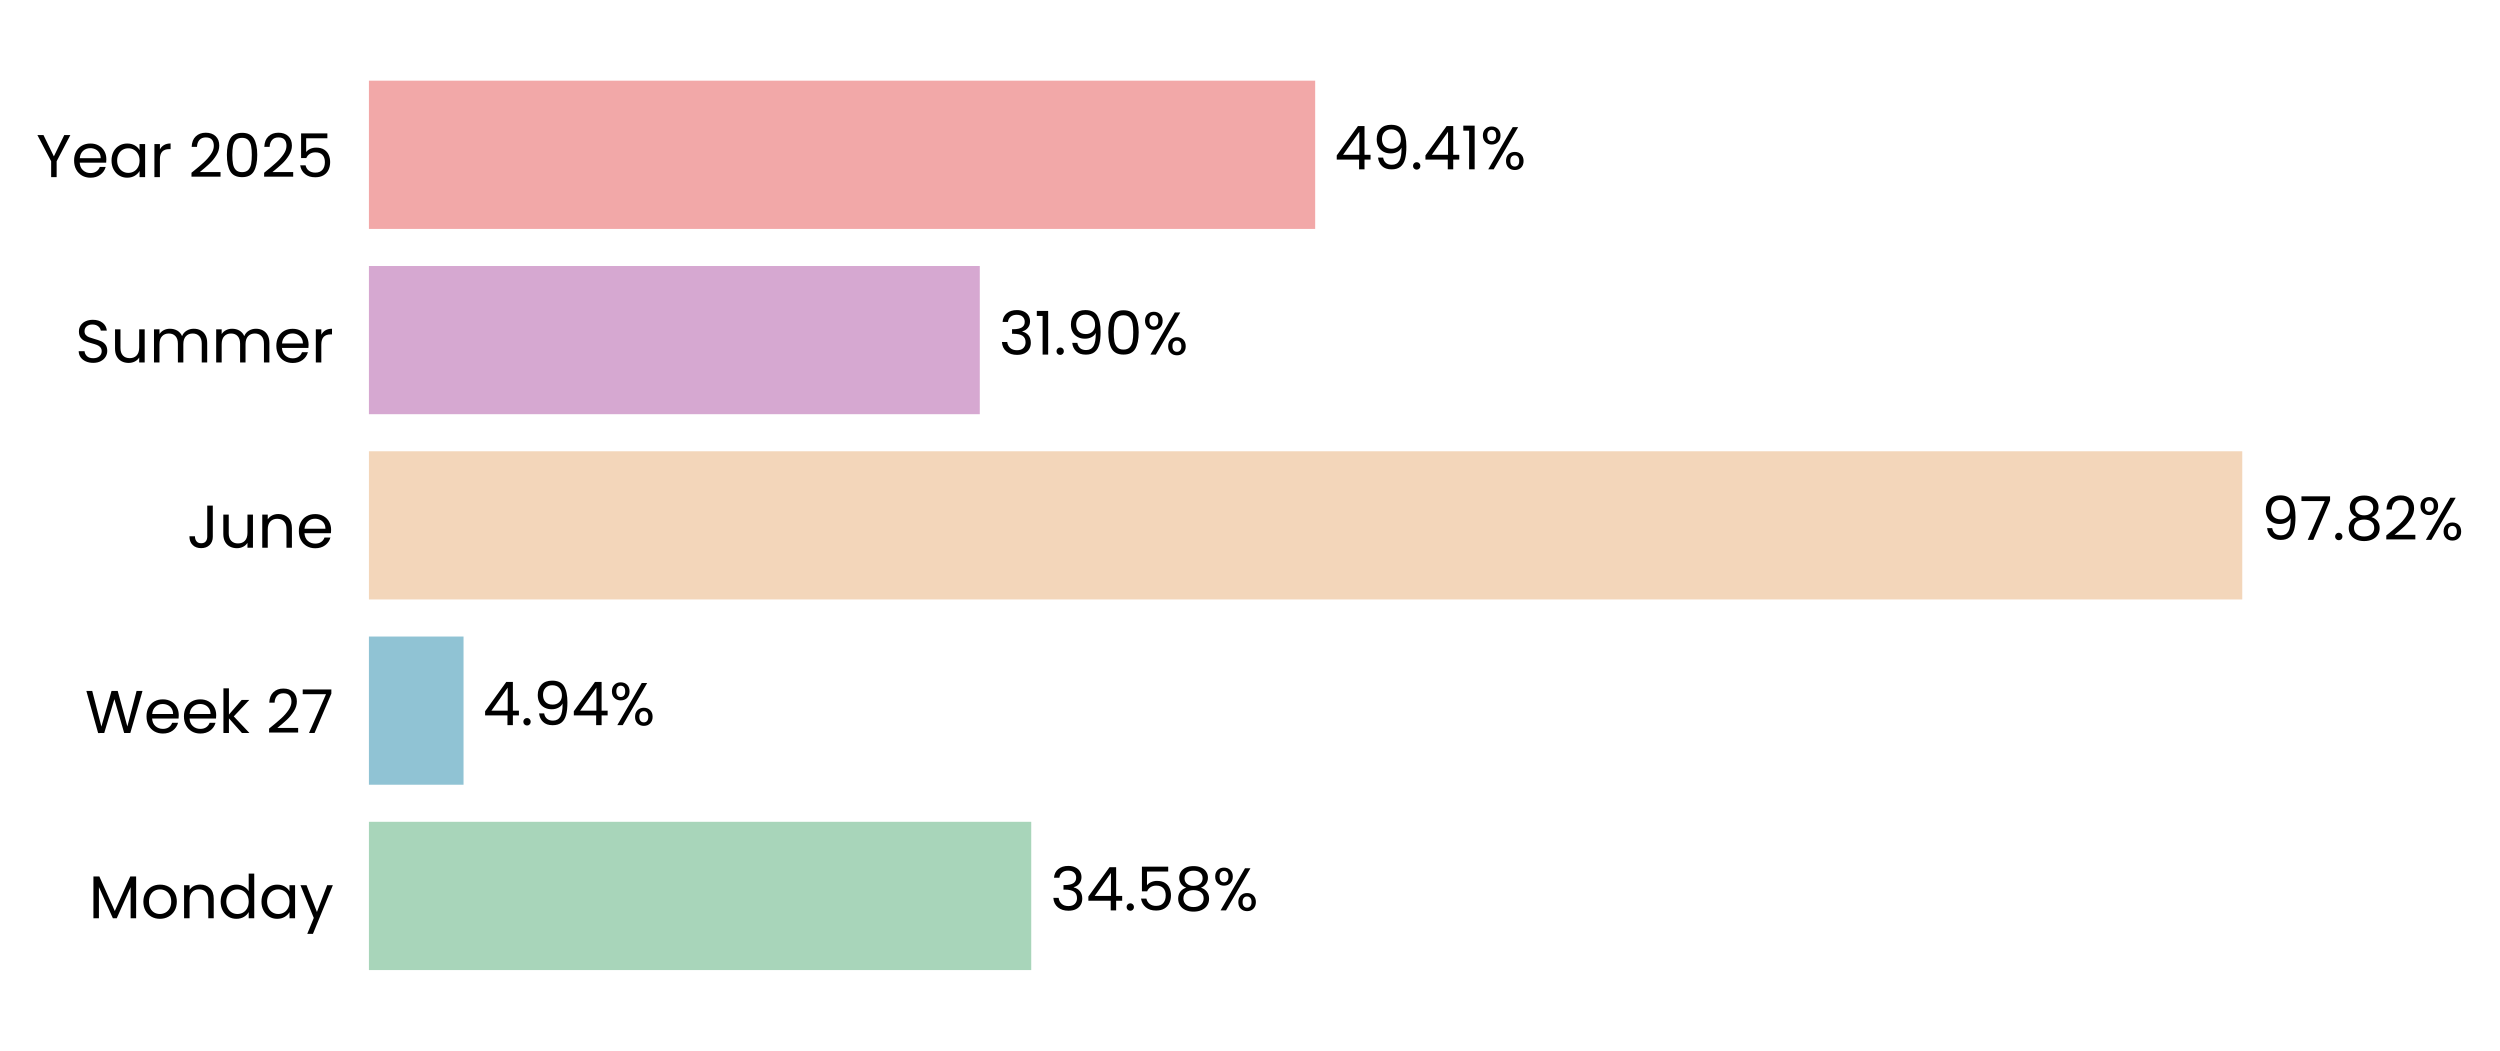
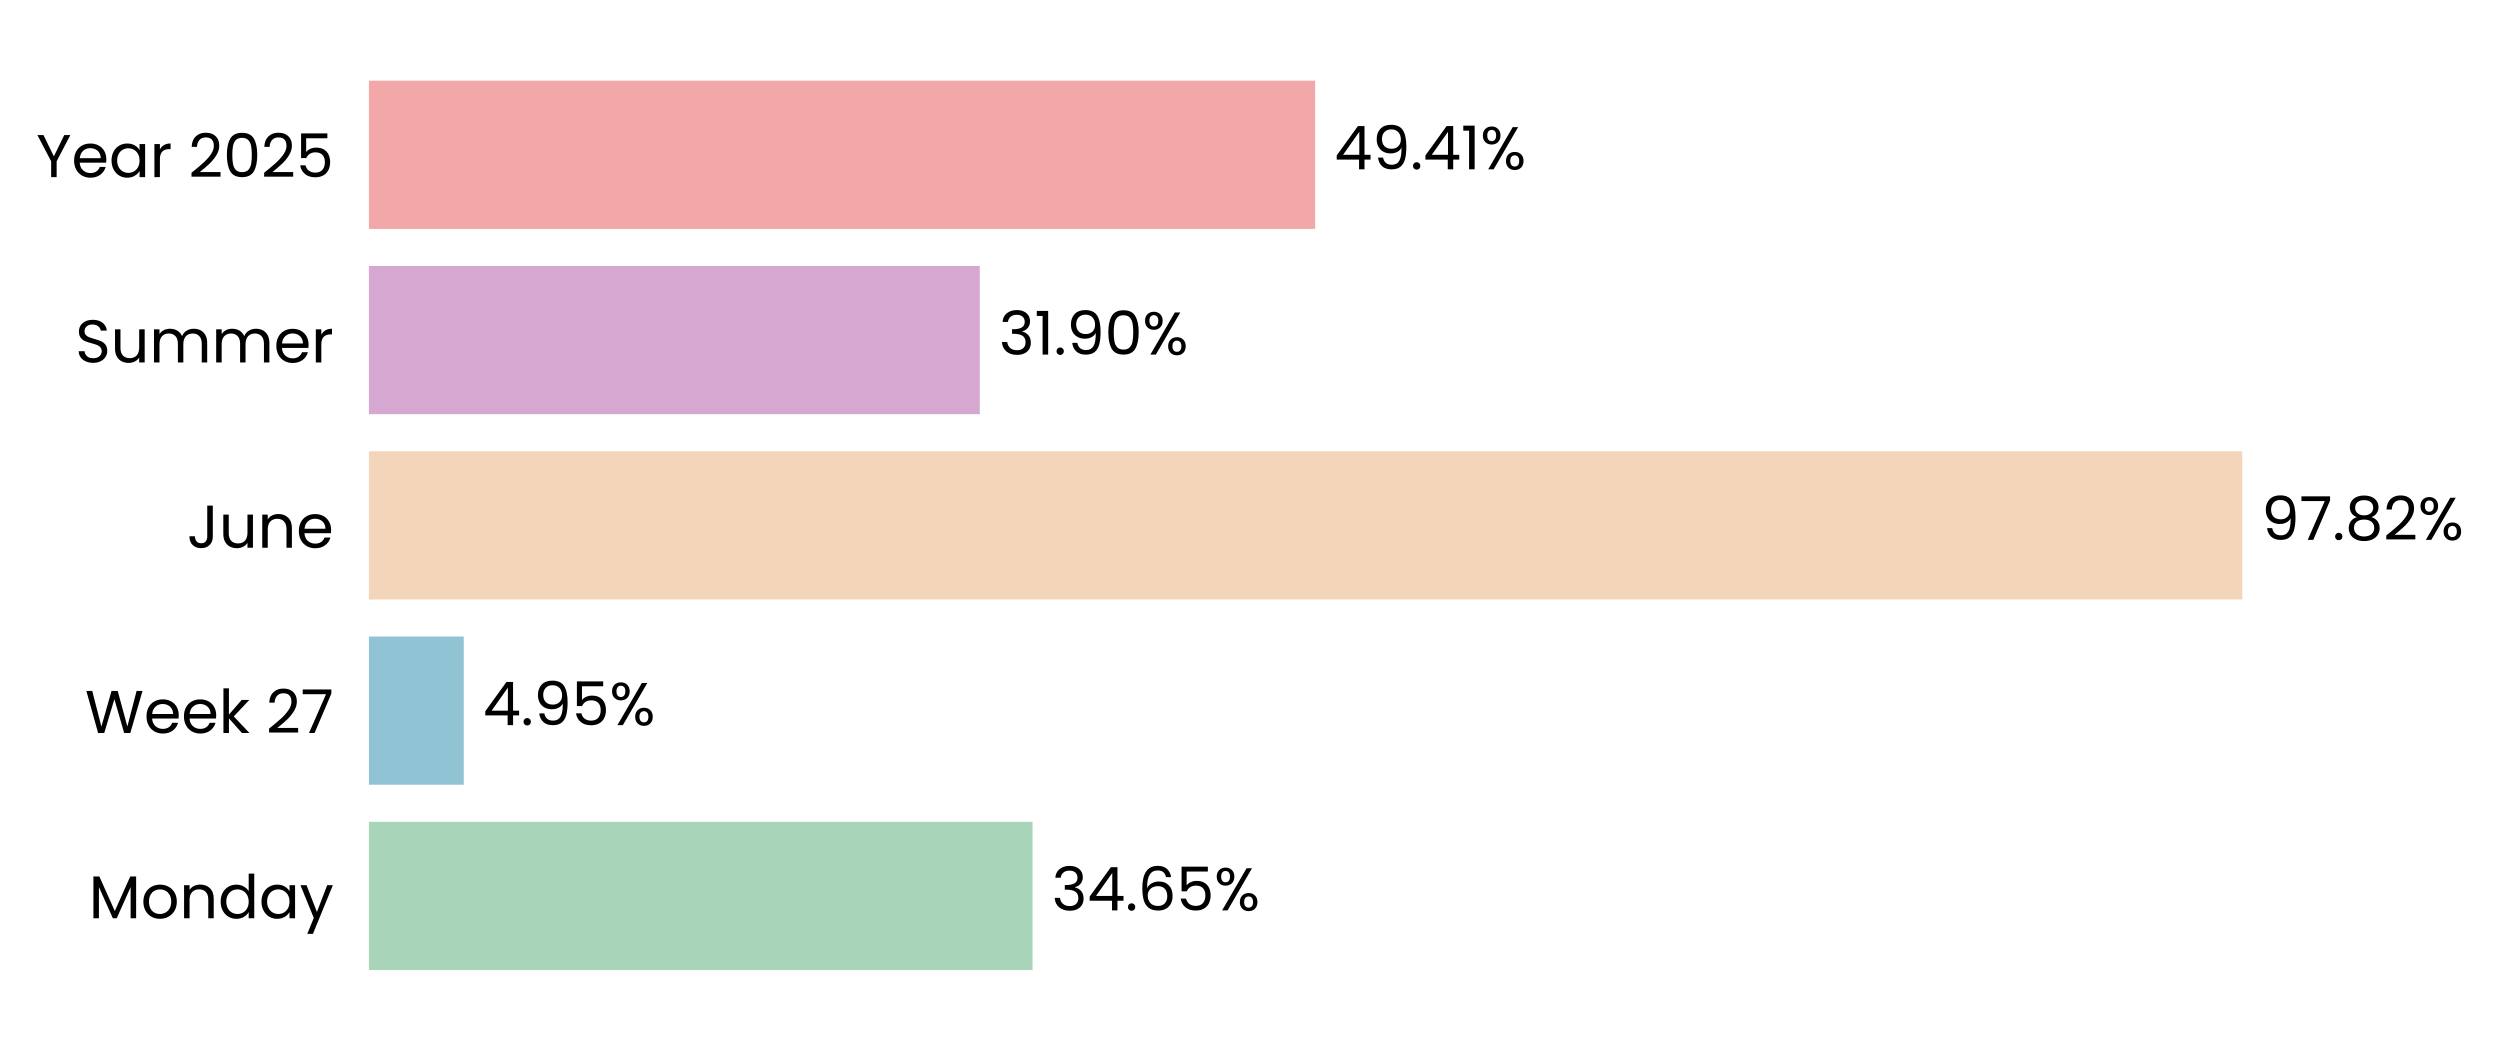
<svg xmlns="http://www.w3.org/2000/svg" xmlns:xlink="http://www.w3.org/1999/xlink" width="496.791pt" height="208.8pt" viewBox="0 0 496.791 208.8" version="1.1">
  <defs>
    <style type="text/css">*{stroke-linejoin: round; stroke-linecap: butt}</style>
  </defs>
  <g id="figure_1">
    <g id="patch_1">
      <path d="M 0 208.8  L 496.791 208.8  L 496.791 0  L 0 0  L 0 208.8  z " style="fill: none" />
    </g>
    <g id="axes_1">
      <g id="patch_2">
-         <path d="M 73.311 201.6  L 453.873 201.6  L 453.873 7.2  L 73.311 7.2  L 73.311 201.6  z " style="fill: none" />
+         <path d="M 73.311 201.6  L 453.863 201.6  L 453.863 7.2  L 73.311 7.2  L 73.311 201.6  z " style="fill: none" />
      </g>
      <g id="patch_3">
-         <path d="M 73.311 192.764  L 204.922 192.764  L 204.922 163.309  L 73.311 163.309  z " clip-path="url(#p0b88cb53cf)" style="fill: #a8d5ba" />
+         <path d="M 73.311 192.764  L 205.183 192.764  L 205.183 163.309  L 73.311 163.309  z " clip-path="url(#p3de61a0dc6)" style="fill: #a8d5ba" />
      </g>
      <g id="patch_4">
-         <path d="M 73.311 155.945  L 92.113 155.945  L 92.113 126.491  L 73.311 126.491  z " clip-path="url(#p0b88cb53cf)" style="fill: #90c3d4" />
+         <path d="M 73.311 155.945  L 92.15 155.945  L 92.15 126.491  L 73.311 126.491  z " clip-path="url(#p3de61a0dc6)" style="fill: #90c3d4" />
      </g>
      <g id="patch_5">
-         <path d="M 73.311 119.127  L 445.574 119.127  L 445.574 89.673  L 73.311 89.673  z " clip-path="url(#p0b88cb53cf)" style="fill: #f3d6ba" />
+         <path d="M 73.311 119.127  L 445.574 119.127  L 445.574 89.673  L 73.311 89.673  z " clip-path="url(#p3de61a0dc6)" style="fill: #f3d6ba" />
      </g>
      <g id="patch_6">
-         <path d="M 73.311 82.309  L 194.701 82.309  L 194.701 52.855  L 73.311 52.855  z " clip-path="url(#p0b88cb53cf)" style="fill: #d6a8d1" />
+         <path d="M 73.311 82.309  L 194.701 82.309  L 194.701 52.855  L 73.311 52.855  z " clip-path="url(#p3de61a0dc6)" style="fill: #d6a8d1" />
      </g>
      <g id="patch_7">
-         <path d="M 73.311 45.491  L 261.346 45.491  L 261.346 16.036  L 73.311 16.036  z " clip-path="url(#p0b88cb53cf)" style="fill: #f2a8a8" />
+         <path d="M 73.311 45.491  L 261.342 45.491  L 261.342 16.036  L 73.311 16.036  z " clip-path="url(#p3de61a0dc6)" style="fill: #f2a8a8" />
      </g>
      <g id="matplotlib.axis_1">
        <g id="ytick_1">
          <g id="text_1">
            <g transform="translate(17.64187 182.4764) scale(0.12 -0.12)">
              <defs>
                <path id="Poppins-Regular-4d" d="M 5018 4429  L 5018 0  L 4435 0  L 4435 3302  L 2963 0  L 2554 0  L 1075 3309  L 1075 0  L 493 0  L 493 4429  L 1120 4429  L 2758 768  L 4397 4429  L 5018 4429  z " transform="scale(0.015625)" />
                <path id="Poppins-Regular-6f" d="M 2022 -58  Q 1530 -58 1130 166  Q 730 390 502 803  Q 275 1216 275 1760  Q 275 2298 508 2710  Q 742 3123 1145 3344  Q 1549 3565 2048 3565  Q 2547 3565 2950 3344  Q 3354 3123 3587 2713  Q 3821 2304 3821 1760  Q 3821 1216 3581 803  Q 3341 390 2931 166  Q 2522 -58 2022 -58  z M 2022 454  Q 2336 454 2611 601  Q 2886 749 3056 1043  Q 3226 1338 3226 1760  Q 3226 2182 3059 2476  Q 2893 2771 2624 2915  Q 2355 3059 2042 3059  Q 1722 3059 1456 2915  Q 1190 2771 1030 2476  Q 870 2182 870 1760  Q 870 1331 1027 1036  Q 1184 742 1446 598  Q 1709 454 2022 454  z " transform="scale(0.015625)" />
                <path id="Poppins-Regular-6e" d="M 2202 3571  Q 2842 3571 3238 3184  Q 3635 2797 3635 2067  L 3635 0  L 3059 0  L 3059 1984  Q 3059 2509 2796 2787  Q 2534 3066 2080 3066  Q 1619 3066 1347 2778  Q 1075 2490 1075 1939  L 1075 0  L 493 0  L 493 3507  L 1075 3507  L 1075 3008  Q 1248 3277 1545 3424  Q 1843 3571 2202 3571  z " transform="scale(0.015625)" />
                <path id="Poppins-Regular-64" d="M 275 1766  Q 275 2304 492 2710  Q 710 3117 1091 3341  Q 1472 3565 1946 3565  Q 2355 3565 2707 3376  Q 3059 3187 3245 2880  L 3245 4736  L 3834 4736  L 3834 0  L 3245 0  L 3245 659  Q 3072 346 2733 144  Q 2394 -58 1939 -58  Q 1472 -58 1091 172  Q 710 403 492 819  Q 275 1235 275 1766  z M 3245 1760  Q 3245 2157 3085 2451  Q 2925 2746 2653 2902  Q 2381 3059 2054 3059  Q 1728 3059 1459 2905  Q 1190 2752 1030 2457  Q 870 2163 870 1766  Q 870 1363 1030 1065  Q 1190 768 1459 611  Q 1728 454 2054 454  Q 2381 454 2653 611  Q 2925 768 3085 1065  Q 3245 1363 3245 1760  z " transform="scale(0.015625)" />
                <path id="Poppins-Regular-61" d="M 275 1766  Q 275 2304 492 2710  Q 710 3117 1091 3341  Q 1472 3565 1939 3565  Q 2400 3565 2739 3366  Q 3078 3168 3245 2867  L 3245 3507  L 3834 3507  L 3834 0  L 3245 0  L 3245 653  Q 3072 346 2729 144  Q 2387 -58 1933 -58  Q 1466 -58 1088 172  Q 710 403 492 819  Q 275 1235 275 1766  z M 3245 1760  Q 3245 2157 3085 2451  Q 2925 2746 2653 2902  Q 2381 3059 2054 3059  Q 1728 3059 1459 2905  Q 1190 2752 1030 2457  Q 870 2163 870 1766  Q 870 1363 1030 1065  Q 1190 768 1459 611  Q 1728 454 2054 454  Q 2381 454 2653 611  Q 2925 768 3085 1065  Q 3245 1363 3245 1760  z " transform="scale(0.015625)" />
                <path id="Poppins-Regular-79" d="M 3514 3507  L 1402 -1651  L 800 -1651  L 1491 38  L 77 3507  L 723 3507  L 1824 666  L 2912 3507  L 3514 3507  z " transform="scale(0.015625)" />
              </defs>
              <use xlink:href="#Poppins-Regular-4d" />
              <use xlink:href="#Poppins-Regular-6f" transform="translate(86.09999 0)" />
              <use xlink:href="#Poppins-Regular-6e" transform="translate(150.1 0)" />
              <use xlink:href="#Poppins-Regular-64" transform="translate(214.1 0)" />
              <use xlink:href="#Poppins-Regular-61" transform="translate(281.7 0)" />
              <use xlink:href="#Poppins-Regular-79" transform="translate(349.2999 0)" />
            </g>
          </g>
        </g>
        <g id="ytick_2">
          <g id="text_2">
            <g transform="translate(16.88437 145.6582) scale(0.12 -0.12)">
              <defs>
                <path id="Poppins-Regular-57" d="M 6099 4461  L 4806 0  L 4154 0  L 3117 3590  L 2042 0  L 1395 -6  L 147 4461  L 768 4461  L 1741 678  L 2816 4461  L 3469 4461  L 4493 691  L 5472 4461  L 6099 4461  z " transform="scale(0.015625)" />
                <path id="Poppins-Regular-65" d="M 3693 1888  Q 3693 1722 3674 1536  L 870 1536  Q 902 1018 1225 726  Q 1549 435 2010 435  Q 2387 435 2640 611  Q 2893 787 2995 1082  L 3622 1082  Q 3482 576 3059 259  Q 2637 -58 2010 -58  Q 1510 -58 1116 166  Q 723 390 499 803  Q 275 1216 275 1760  Q 275 2304 492 2713  Q 710 3123 1104 3344  Q 1498 3565 2010 3565  Q 2509 3565 2893 3347  Q 3277 3130 3485 2749  Q 3693 2368 3693 1888  z M 3091 2010  Q 3091 2342 2944 2582  Q 2797 2822 2544 2947  Q 2291 3072 1984 3072  Q 1542 3072 1232 2790  Q 922 2509 877 2010  L 3091 2010  z " transform="scale(0.015625)" />
                <path id="Poppins-Regular-6b" d="M 2451 0  L 1075 1549  L 1075 0  L 493 0  L 493 4736  L 1075 4736  L 1075 1952  L 2426 3507  L 3238 3507  L 1587 1760  L 3245 0  L 2451 0  z " transform="scale(0.015625)" />
                <path id="Poppins-Regular-20" transform="scale(0.015625)" />
                <path id="Poppins-Regular-32" d="M 326 467  Q 1139 1120 1600 1539  Q 2061 1958 2377 2416  Q 2694 2874 2694 3315  Q 2694 3731 2492 3971  Q 2291 4211 1843 4211  Q 1408 4211 1168 3939  Q 928 3667 909 3213  L 346 3213  Q 371 3930 780 4320  Q 1190 4710 1837 4710  Q 2496 4710 2883 4345  Q 3270 3981 3270 3341  Q 3270 2810 2953 2307  Q 2637 1805 2233 1424  Q 1830 1043 1203 538  L 3405 538  L 3405 51  L 326 51  L 326 467  z " transform="scale(0.015625)" />
                <path id="Poppins-Regular-37" d="M 3245 4173  L 1466 0  L 877 0  L 2682 4115  L 211 4115  L 211 4614  L 3245 4614  L 3245 4173  z " transform="scale(0.015625)" />
              </defs>
              <use xlink:href="#Poppins-Regular-57" />
              <use xlink:href="#Poppins-Regular-65" transform="translate(97.59999 0)" />
              <use xlink:href="#Poppins-Regular-65" transform="translate(159.6 0)" />
              <use xlink:href="#Poppins-Regular-6b" transform="translate(221.6 0)" />
              <use xlink:href="#Poppins-Regular-20" transform="translate(273.0999 0)" />
              <use xlink:href="#Poppins-Regular-32" transform="translate(299.7999 0)" />
              <use xlink:href="#Poppins-Regular-37" transform="translate(357.2999 0)" />
            </g>
          </g>
        </g>
        <g id="ytick_3">
          <g id="text_3">
            <g transform="translate(37.15125 108.84) scale(0.12 -0.12)">
              <defs>
                <path id="Poppins-Regular-4a" d="M 2739 4461  L 2739 1165  Q 2739 614 2400 284  Q 2061 -45 1504 -45  Q 941 -45 601 291  Q 262 627 262 1210  L 845 1210  Q 851 883 1014 678  Q 1178 474 1504 474  Q 1830 474 1990 669  Q 2150 864 2150 1165  L 2150 4461  L 2739 4461  z " transform="scale(0.015625)" />
                <path id="Poppins-Regular-75" d="M 3603 3507  L 3603 0  L 3021 0  L 3021 518  Q 2854 250 2556 99  Q 2259 -51 1901 -51  Q 1491 -51 1164 118  Q 838 288 649 627  Q 461 966 461 1453  L 461 3507  L 1037 3507  L 1037 1530  Q 1037 1011 1299 732  Q 1562 454 2016 454  Q 2483 454 2752 742  Q 3021 1030 3021 1581  L 3021 3507  L 3603 3507  z " transform="scale(0.015625)" />
              </defs>
              <use xlink:href="#Poppins-Regular-4a" />
              <use xlink:href="#Poppins-Regular-75" transform="translate(52.99999 0)" />
              <use xlink:href="#Poppins-Regular-6e" transform="translate(117 0)" />
              <use xlink:href="#Poppins-Regular-65" transform="translate(181 0)" />
            </g>
          </g>
        </g>
        <g id="ytick_4">
          <g id="text_4">
            <g transform="translate(14.95125 72.02182) scale(0.12 -0.12)">
              <defs>
                <path id="Poppins-Regular-53" d="M 1907 -45  Q 1466 -45 1117 112  Q 768 269 569 547  Q 371 826 365 1190  L 986 1190  Q 1018 877 1245 662  Q 1472 448 1907 448  Q 2323 448 2563 656  Q 2803 864 2803 1190  Q 2803 1446 2662 1606  Q 2522 1766 2310 1849  Q 2099 1933 1741 2029  Q 1299 2144 1033 2259  Q 768 2374 579 2620  Q 390 2867 390 3283  Q 390 3648 576 3929  Q 762 4211 1098 4364  Q 1434 4518 1869 4518  Q 2496 4518 2896 4204  Q 3296 3891 3347 3373  L 2707 3373  Q 2675 3629 2438 3824  Q 2202 4019 1811 4019  Q 1446 4019 1216 3830  Q 986 3642 986 3302  Q 986 3059 1123 2905  Q 1261 2752 1462 2672  Q 1664 2592 2029 2490  Q 2470 2368 2739 2249  Q 3008 2131 3200 1884  Q 3392 1638 3392 1216  Q 3392 890 3219 602  Q 3046 314 2707 134  Q 2368 -45 1907 -45  z " transform="scale(0.015625)" />
                <path id="Poppins-Regular-6d" d="M 4710 3571  Q 5120 3571 5440 3401  Q 5760 3232 5945 2893  Q 6131 2554 6131 2067  L 6131 0  L 5555 0  L 5555 1984  Q 5555 2509 5296 2787  Q 5037 3066 4595 3066  Q 4141 3066 3872 2774  Q 3603 2483 3603 1933  L 3603 0  L 3027 0  L 3027 1984  Q 3027 2509 2768 2787  Q 2509 3066 2067 3066  Q 1613 3066 1344 2774  Q 1075 2483 1075 1933  L 1075 0  L 493 0  L 493 3507  L 1075 3507  L 1075 3002  Q 1248 3277 1539 3424  Q 1830 3571 2182 3571  Q 2624 3571 2963 3372  Q 3302 3174 3469 2790  Q 3616 3162 3955 3366  Q 4294 3571 4710 3571  z " transform="scale(0.015625)" />
                <path id="Poppins-Regular-72" d="M 1075 2938  Q 1229 3238 1513 3404  Q 1798 3571 2208 3571  L 2208 2970  L 2054 2970  Q 1075 2970 1075 1907  L 1075 0  L 493 0  L 493 3507  L 1075 3507  L 1075 2938  z " transform="scale(0.015625)" />
              </defs>
              <use xlink:href="#Poppins-Regular-53" />
              <use xlink:href="#Poppins-Regular-75" transform="translate(58.7 0)" />
              <use xlink:href="#Poppins-Regular-6d" transform="translate(122.7 0)" />
              <use xlink:href="#Poppins-Regular-6d" transform="translate(225.7 0)" />
              <use xlink:href="#Poppins-Regular-65" transform="translate(328.7 0)" />
              <use xlink:href="#Poppins-Regular-72" transform="translate(390.6999 0)" />
            </g>
          </g>
        </g>
        <g id="ytick_5">
          <g id="text_5">
            <g transform="translate(7.2 35.20364) scale(0.12 -0.12)">
              <defs>
                <path id="Poppins-Regular-59" d="M 3616 4461  L 2163 1683  L 2163 0  L 1581 0  L 1581 1683  L 122 4461  L 768 4461  L 1869 2202  L 2970 4461  L 3616 4461  z " transform="scale(0.015625)" />
                <path id="Poppins-Regular-30" d="M 397 2362  Q 397 3462 755 4080  Q 1114 4698 2010 4698  Q 2899 4698 3257 4080  Q 3616 3462 3616 2362  Q 3616 1242 3257 621  Q 2899 0 2010 0  Q 1114 0 755 621  Q 397 1242 397 2362  z M 3040 2362  Q 3040 2918 2966 3305  Q 2893 3693 2665 3929  Q 2438 4166 2010 4166  Q 1574 4166 1347 3929  Q 1120 3693 1046 3305  Q 973 2918 973 2362  Q 973 1786 1046 1395  Q 1120 1005 1347 768  Q 1574 531 2010 531  Q 2438 531 2665 768  Q 2893 1005 2966 1395  Q 3040 1786 3040 2362  z " transform="scale(0.015625)" />
                <path id="Poppins-Regular-35" d="M 3347 4122  L 1101 4122  L 1101 2662  Q 1248 2867 1536 2998  Q 1824 3130 2157 3130  Q 2688 3130 3021 2909  Q 3354 2688 3498 2339  Q 3642 1990 3642 1600  Q 3642 1139 3469 774  Q 3296 410 2941 198  Q 2586 -13 2061 -13  Q 1389 -13 973 332  Q 557 678 467 1254  L 1037 1254  Q 1120 890 1389 685  Q 1658 480 2067 480  Q 2573 480 2829 784  Q 3085 1088 3085 1587  Q 3085 2086 2829 2358  Q 2573 2630 2074 2630  Q 1734 2630 1481 2467  Q 1229 2304 1114 2022  L 563 2022  L 563 4634  L 3347 4634  L 3347 4122  z " transform="scale(0.015625)" />
              </defs>
              <use xlink:href="#Poppins-Regular-59" />
              <use xlink:href="#Poppins-Regular-65" transform="translate(58.39999 0)" />
              <use xlink:href="#Poppins-Regular-61" transform="translate(120.4 0)" />
              <use xlink:href="#Poppins-Regular-72" transform="translate(188 0)" />
              <use xlink:href="#Poppins-Regular-20" transform="translate(225.3 0)" />
              <use xlink:href="#Poppins-Regular-32" transform="translate(252 0)" />
              <use xlink:href="#Poppins-Regular-30" transform="translate(309.4999 0)" />
              <use xlink:href="#Poppins-Regular-32" transform="translate(372.2999 0)" />
              <use xlink:href="#Poppins-Regular-35" transform="translate(429.7999 0)" />
            </g>
          </g>
        </g>
      </g>
      <g id="text_6">
-         <g transform="translate(208.7276 180.9164) scale(0.12 -0.12)">
+         <g transform="translate(208.9887 180.9164) scale(0.12 -0.12)">
          <defs>
            <path id="Poppins-Regular-33" d="M 384 3462  Q 429 4051 838 4384  Q 1248 4717 1901 4717  Q 2336 4717 2653 4560  Q 2970 4403 3133 4134  Q 3296 3866 3296 3526  Q 3296 3130 3069 2842  Q 2842 2554 2477 2470  L 2477 2438  Q 2893 2336 3136 2035  Q 3379 1734 3379 1248  Q 3379 883 3212 592  Q 3046 301 2713 134  Q 2381 -32 1914 -32  Q 1235 -32 800 323  Q 365 678 314 1331  L 877 1331  Q 922 947 1190 704  Q 1459 461 1907 461  Q 2355 461 2588 694  Q 2822 928 2822 1299  Q 2822 1779 2502 1990  Q 2182 2202 1536 2202  L 1389 2202  L 1389 2688  L 1542 2688  Q 2131 2694 2432 2883  Q 2733 3072 2733 3469  Q 2733 3808 2512 4013  Q 2291 4218 1882 4218  Q 1485 4218 1241 4013  Q 998 3808 954 3462  L 384 3462  z " transform="scale(0.015625)" />
            <path id="Poppins-Regular-34" d="M 256 1030  L 256 1472  L 2502 4582  L 3200 4582  L 3200 1536  L 3840 1536  L 3840 1030  L 3200 1030  L 3200 0  L 2624 0  L 2624 1030  L 256 1030  z M 2650 3974  L 928 1536  L 2650 1536  L 2650 3974  z " transform="scale(0.015625)" />
            <path id="Poppins-Regular-2e" d="M 678 -38  Q 512 -38 397 77  Q 282 192 282 358  Q 282 525 397 640  Q 512 755 678 755  Q 838 755 950 640  Q 1062 525 1062 358  Q 1062 192 950 77  Q 838 -38 678 -38  z " transform="scale(0.015625)" />
-             <path id="Poppins-Regular-38" d="M 1242 2406  Q 883 2547 691 2816  Q 499 3085 499 3469  Q 499 3814 672 4092  Q 845 4371 1187 4534  Q 1530 4698 2016 4698  Q 2502 4698 2844 4534  Q 3187 4371 3363 4092  Q 3539 3814 3539 3469  Q 3539 3098 3340 2819  Q 3142 2541 2797 2406  Q 3194 2285 3427 1981  Q 3661 1677 3661 1248  Q 3661 832 3456 521  Q 3251 211 2876 41  Q 2502 -128 2016 -128  Q 1530 -128 1162 41  Q 794 211 589 521  Q 384 832 384 1248  Q 384 1677 614 1984  Q 845 2291 1242 2406  z M 2976 3398  Q 2976 3789 2720 4000  Q 2464 4211 2016 4211  Q 1574 4211 1318 4000  Q 1062 3789 1062 3392  Q 1062 3034 1328 2816  Q 1594 2598 2016 2598  Q 2445 2598 2710 2819  Q 2976 3040 2976 3398  z M 2016 2150  Q 1542 2150 1241 1929  Q 941 1709 941 1267  Q 941 858 1232 608  Q 1523 358 2016 358  Q 2509 358 2797 608  Q 3085 858 3085 1267  Q 3085 1696 2790 1923  Q 2496 2150 2016 2150  z " transform="scale(0.015625)" />
+             <path id="Poppins-Regular-36" d="M 2976 3526  Q 2835 4237 2099 4237  Q 1530 4237 1248 3798  Q 966 3360 973 2355  Q 1120 2688 1462 2877  Q 1805 3066 2227 3066  Q 2886 3066 3280 2656  Q 3674 2246 3674 1523  Q 3674 1088 3504 742  Q 3334 397 2992 192  Q 2650 -13 2163 -13  Q 1504 -13 1133 281  Q 762 576 614 1094  Q 467 1613 467 2374  Q 467 4723 2106 4723  Q 2733 4723 3091 4384  Q 3450 4045 3514 3526  L 2976 3526  z M 2106 2573  Q 1830 2573 1587 2461  Q 1344 2349 1193 2121  Q 1043 1894 1043 1568  Q 1043 1082 1324 778  Q 1606 474 2131 474  Q 2579 474 2844 752  Q 3110 1030 3110 1504  Q 3110 2003 2854 2288  Q 2598 2573 2106 2573  z " transform="scale(0.015625)" />
            <path id="Poppins-Regular-25" d="M 269 3584  Q 269 4019 531 4278  Q 794 4538 1203 4538  Q 1613 4538 1875 4278  Q 2138 4019 2138 3584  Q 2138 3142 1875 2883  Q 1613 2624 1203 2624  Q 794 2624 531 2883  Q 269 3142 269 3584  z M 4006 4467  L 1414 0  L 838 0  L 3430 4467  L 4006 4467  z M 1203 4179  Q 986 4179 861 4028  Q 736 3878 736 3584  Q 736 3290 861 3136  Q 986 2982 1203 2982  Q 1421 2982 1549 3139  Q 1677 3296 1677 3584  Q 1677 3878 1549 4028  Q 1421 4179 1203 4179  z M 2720 883  Q 2720 1325 2982 1584  Q 3245 1843 3654 1843  Q 4064 1843 4323 1584  Q 4582 1325 4582 883  Q 4582 448 4323 185  Q 4064 -77 3654 -77  Q 3245 -77 2982 182  Q 2720 442 2720 883  z M 3648 1478  Q 3430 1478 3302 1328  Q 3174 1178 3174 883  Q 3174 595 3302 444  Q 3430 294 3648 294  Q 3866 294 3994 444  Q 4122 595 4122 883  Q 4122 1178 3994 1328  Q 3866 1478 3648 1478  z " transform="scale(0.015625)" />
          </defs>
          <use xlink:href="#Poppins-Regular-33" />
          <use xlink:href="#Poppins-Regular-34" transform="translate(58.89999 0)" />
          <use xlink:href="#Poppins-Regular-2e" transform="translate(121.8 0)" />
-           <use xlink:href="#Poppins-Regular-35" transform="translate(142.8 0)" />
-           <use xlink:href="#Poppins-Regular-38" transform="translate(205.6 0)" />
-           <use xlink:href="#Poppins-Regular-25" transform="translate(268.7 0)" />
+           <use xlink:href="#Poppins-Regular-36" transform="translate(142.8 0)" />
+           <use xlink:href="#Poppins-Regular-35" transform="translate(206.3 0)" />
+           <use xlink:href="#Poppins-Regular-25" transform="translate(269.0999 0)" />
        </g>
      </g>
      <g id="text_7">
-         <g transform="translate(95.9184 144.0982) scale(0.12 -0.12)">
+         <g transform="translate(95.95562 144.0982) scale(0.12 -0.12)">
          <defs>
            <path id="Poppins-Regular-39" d="M 1146 1242  Q 1210 877 1443 678  Q 1677 480 2074 480  Q 2605 480 2857 896  Q 3110 1312 3098 2298  Q 2963 2010 2649 1846  Q 2336 1683 1952 1683  Q 1523 1683 1187 1859  Q 851 2035 659 2374  Q 467 2714 467 3194  Q 467 3878 864 4297  Q 1261 4717 1990 4717  Q 2886 4717 3248 4134  Q 3610 3552 3610 2400  Q 3610 1594 3466 1069  Q 3322 544 2979 269  Q 2637 -6 2042 -6  Q 1389 -6 1024 346  Q 659 698 608 1242  L 1146 1242  z M 2048 2176  Q 2477 2176 2752 2441  Q 3027 2707 3027 3162  Q 3027 3642 2758 3936  Q 2490 4230 2003 4230  Q 1555 4230 1289 3948  Q 1024 3667 1024 3206  Q 1024 2739 1286 2457  Q 1549 2176 2048 2176  z " transform="scale(0.015625)" />
          </defs>
          <use xlink:href="#Poppins-Regular-34" />
          <use xlink:href="#Poppins-Regular-2e" transform="translate(62.89999 0)" />
          <use xlink:href="#Poppins-Regular-39" transform="translate(83.89998 0)" />
-           <use xlink:href="#Poppins-Regular-34" transform="translate(146.9 0)" />
-           <use xlink:href="#Poppins-Regular-25" transform="translate(209.8 0)" />
+           <use xlink:href="#Poppins-Regular-35" transform="translate(146.9 0)" />
+           <use xlink:href="#Poppins-Regular-25" transform="translate(209.7 0)" />
        </g>
      </g>
      <g id="text_8">
-         <g transform="translate(449.3798 107.28) scale(0.12 -0.12)">
+         <g transform="translate(449.3796 107.28) scale(0.12 -0.12)">
+           <defs>
+             <path id="Poppins-Regular-38" d="M 1242 2406  Q 883 2547 691 2816  Q 499 3085 499 3469  Q 499 3814 672 4092  Q 845 4371 1187 4534  Q 1530 4698 2016 4698  Q 2502 4698 2844 4534  Q 3187 4371 3363 4092  Q 3539 3814 3539 3469  Q 3539 3098 3340 2819  Q 3142 2541 2797 2406  Q 3194 2285 3427 1981  Q 3661 1677 3661 1248  Q 3661 832 3456 521  Q 3251 211 2876 41  Q 2502 -128 2016 -128  Q 1530 -128 1162 41  Q 794 211 589 521  Q 384 832 384 1248  Q 384 1677 614 1984  Q 845 2291 1242 2406  z M 2976 3398  Q 2976 3789 2720 4000  Q 2464 4211 2016 4211  Q 1574 4211 1318 4000  Q 1062 3789 1062 3392  Q 1062 3034 1328 2816  Q 1594 2598 2016 2598  Q 2445 2598 2710 2819  Q 2976 3040 2976 3398  z M 2016 2150  Q 1542 2150 1241 1929  Q 941 1709 941 1267  Q 941 858 1232 608  Q 1523 358 2016 358  Q 2509 358 2797 608  Q 3085 858 3085 1267  Q 3085 1696 2790 1923  Q 2496 2150 2016 2150  z " transform="scale(0.015625)" />
+           </defs>
          <use xlink:href="#Poppins-Regular-39" />
          <use xlink:href="#Poppins-Regular-37" transform="translate(62.99999 0)" />
          <use xlink:href="#Poppins-Regular-2e" transform="translate(117.6 0)" />
          <use xlink:href="#Poppins-Regular-38" transform="translate(138.6 0)" />
          <use xlink:href="#Poppins-Regular-32" transform="translate(201.7 0)" />
          <use xlink:href="#Poppins-Regular-25" transform="translate(259.1999 0)" />
        </g>
      </g>
      <g id="text_9">
-         <g transform="translate(198.5069 70.46182) scale(0.12 -0.12)">
+         <g transform="translate(198.5068 70.46182) scale(0.12 -0.12)">
          <defs>
            <path id="Poppins-Regular-31" d="M 243 4096  L 243 4627  L 1446 4627  L 1446 0  L 858 0  L 858 4096  L 243 4096  z " transform="scale(0.015625)" />
          </defs>
          <use xlink:href="#Poppins-Regular-33" />
          <use xlink:href="#Poppins-Regular-31" transform="translate(58.89999 0)" />
          <use xlink:href="#Poppins-Regular-2e" transform="translate(90.89998 0)" />
          <use xlink:href="#Poppins-Regular-39" transform="translate(111.9 0)" />
          <use xlink:href="#Poppins-Regular-30" transform="translate(174.8999 0)" />
          <use xlink:href="#Poppins-Regular-25" transform="translate(237.6999 0)" />
        </g>
      </g>
      <g id="text_10">
-         <g transform="translate(265.1515 33.64364) scale(0.12 -0.12)">
+         <g transform="translate(265.1476 33.64364) scale(0.12 -0.12)">
          <use xlink:href="#Poppins-Regular-34" />
          <use xlink:href="#Poppins-Regular-39" transform="translate(62.89999 0)" />
          <use xlink:href="#Poppins-Regular-2e" transform="translate(125.9 0)" />
          <use xlink:href="#Poppins-Regular-34" transform="translate(146.9 0)" />
          <use xlink:href="#Poppins-Regular-31" transform="translate(209.8 0)" />
          <use xlink:href="#Poppins-Regular-25" transform="translate(241.7999 0)" />
        </g>
      </g>
    </g>
  </g>
  <defs>
-     <clipPath id="p0b88cb53cf">
-       <rect x="73.311" y="7.2" width="380.561" height="194.4" />
+     <clipPath id="p3de61a0dc6">
+       <rect x="73.311" y="7.2" width="380.552" height="194.4" />
    </clipPath>
  </defs>
</svg>
